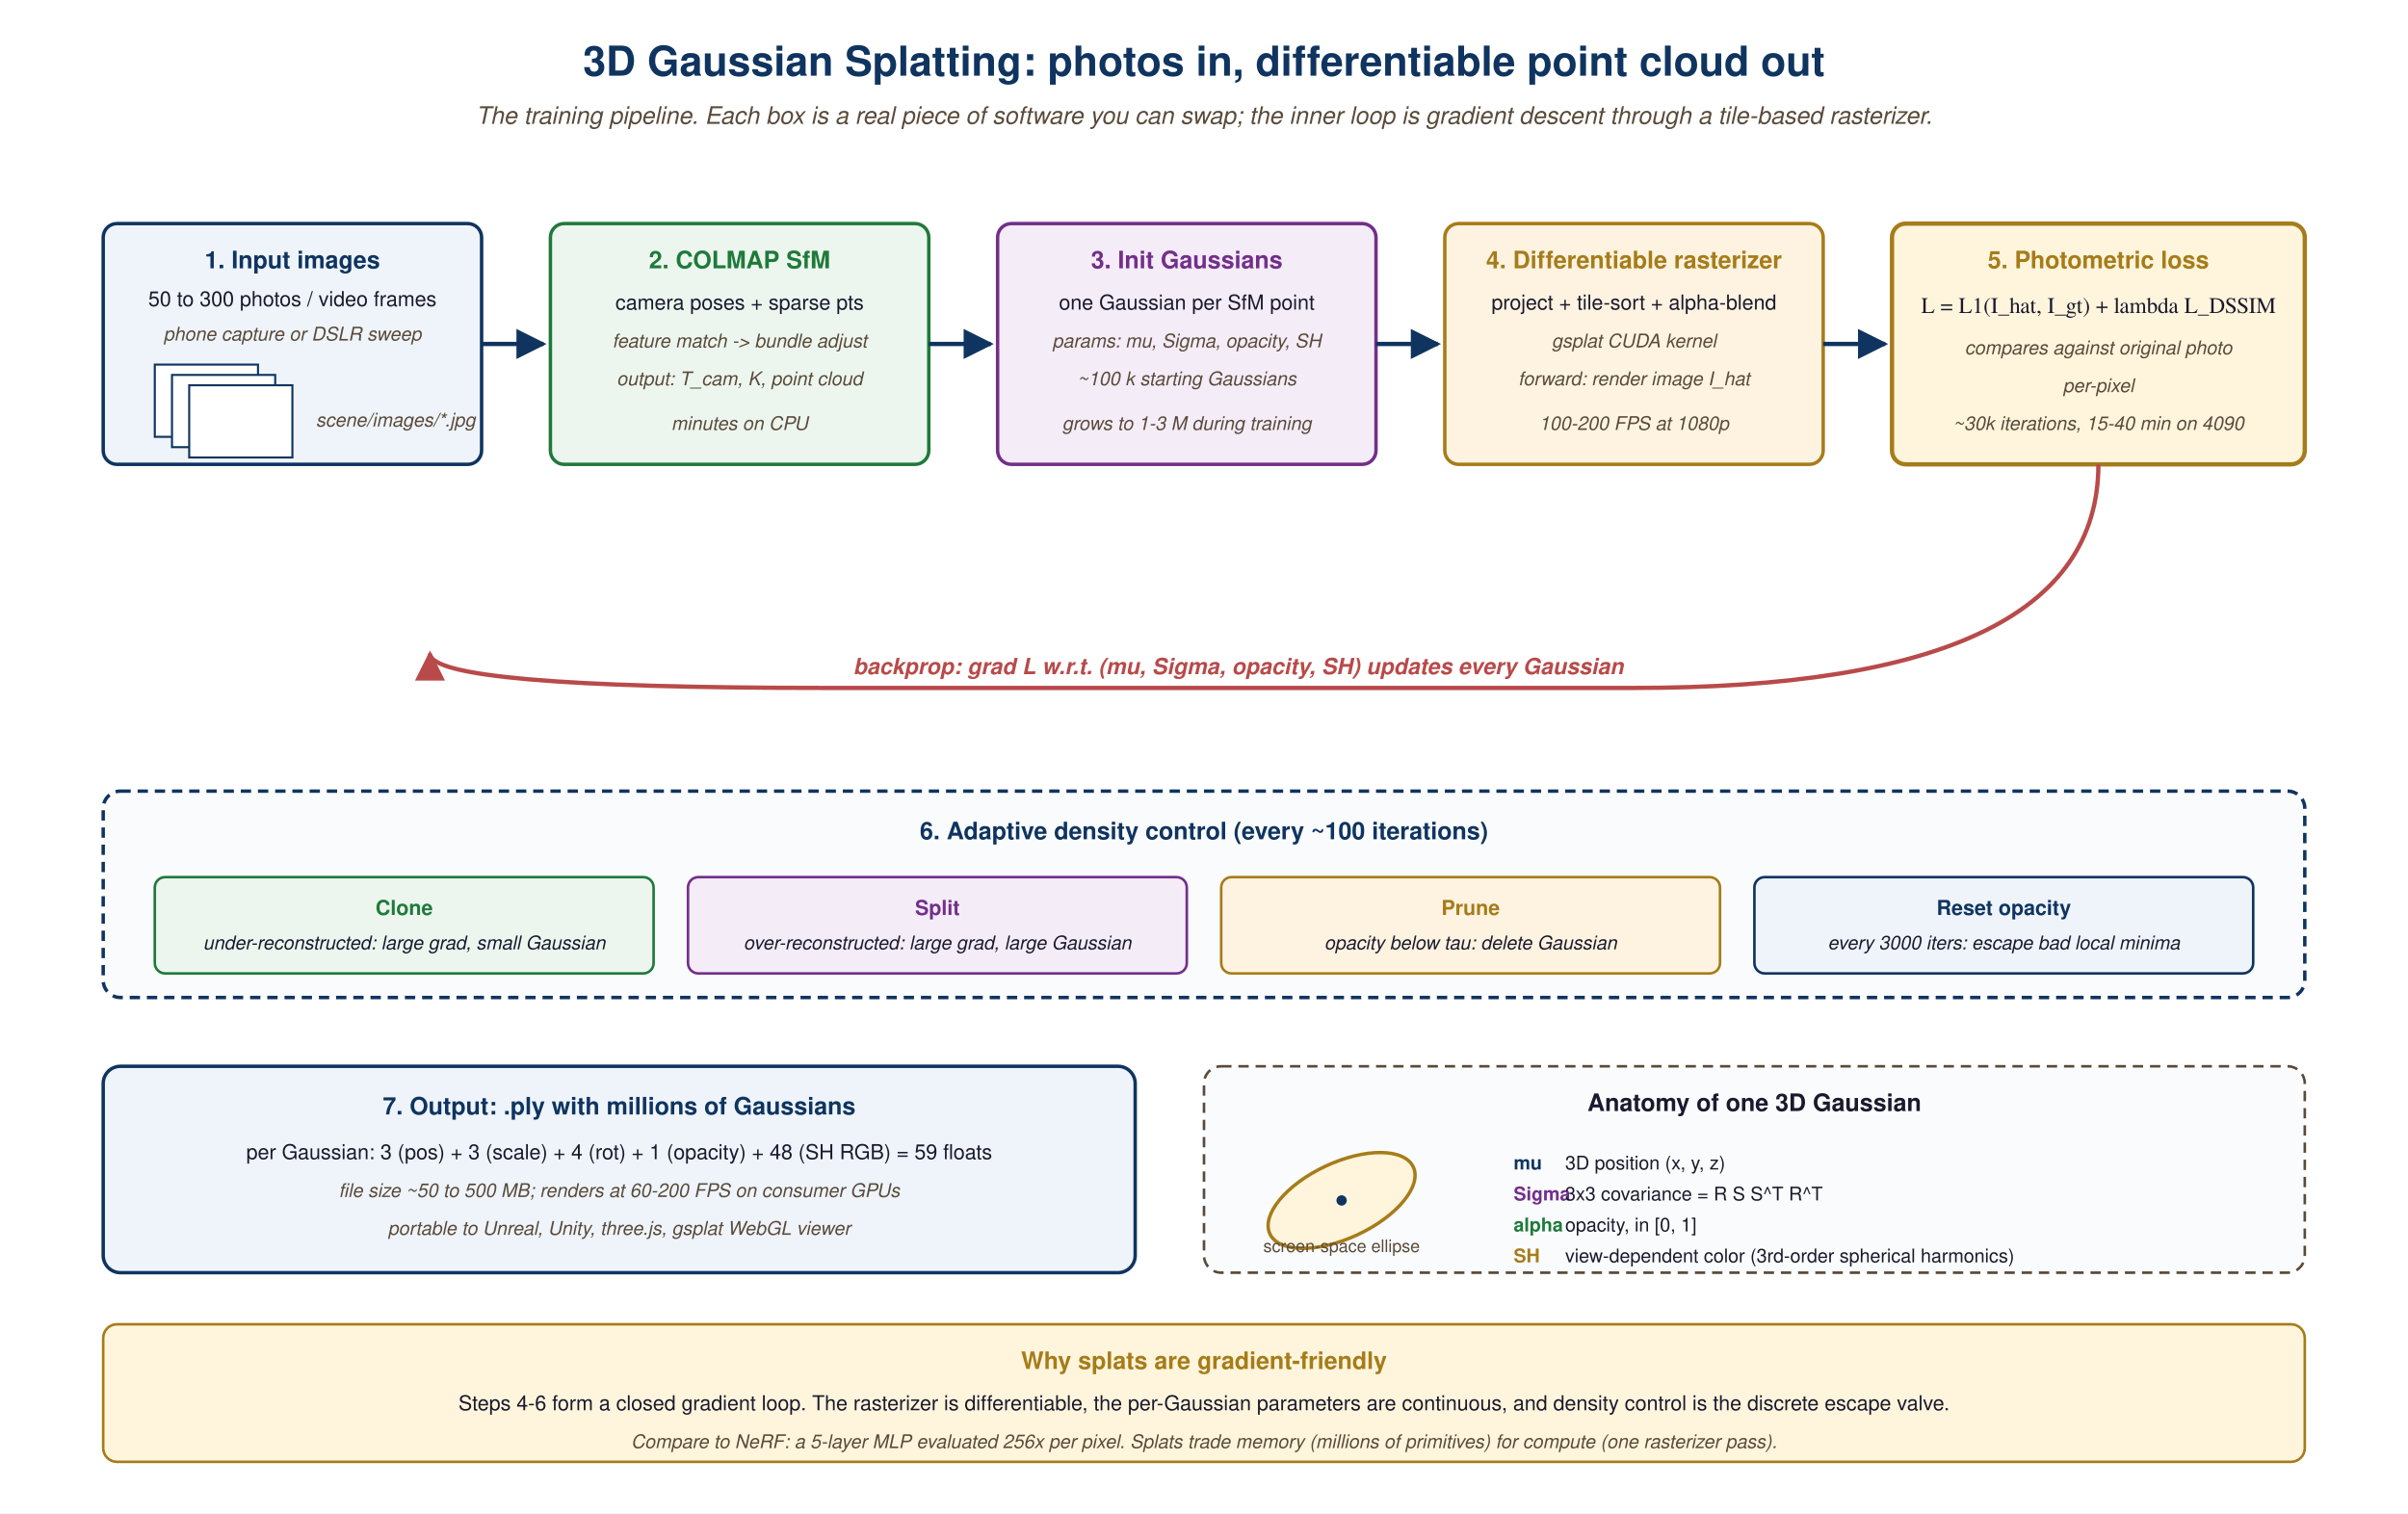
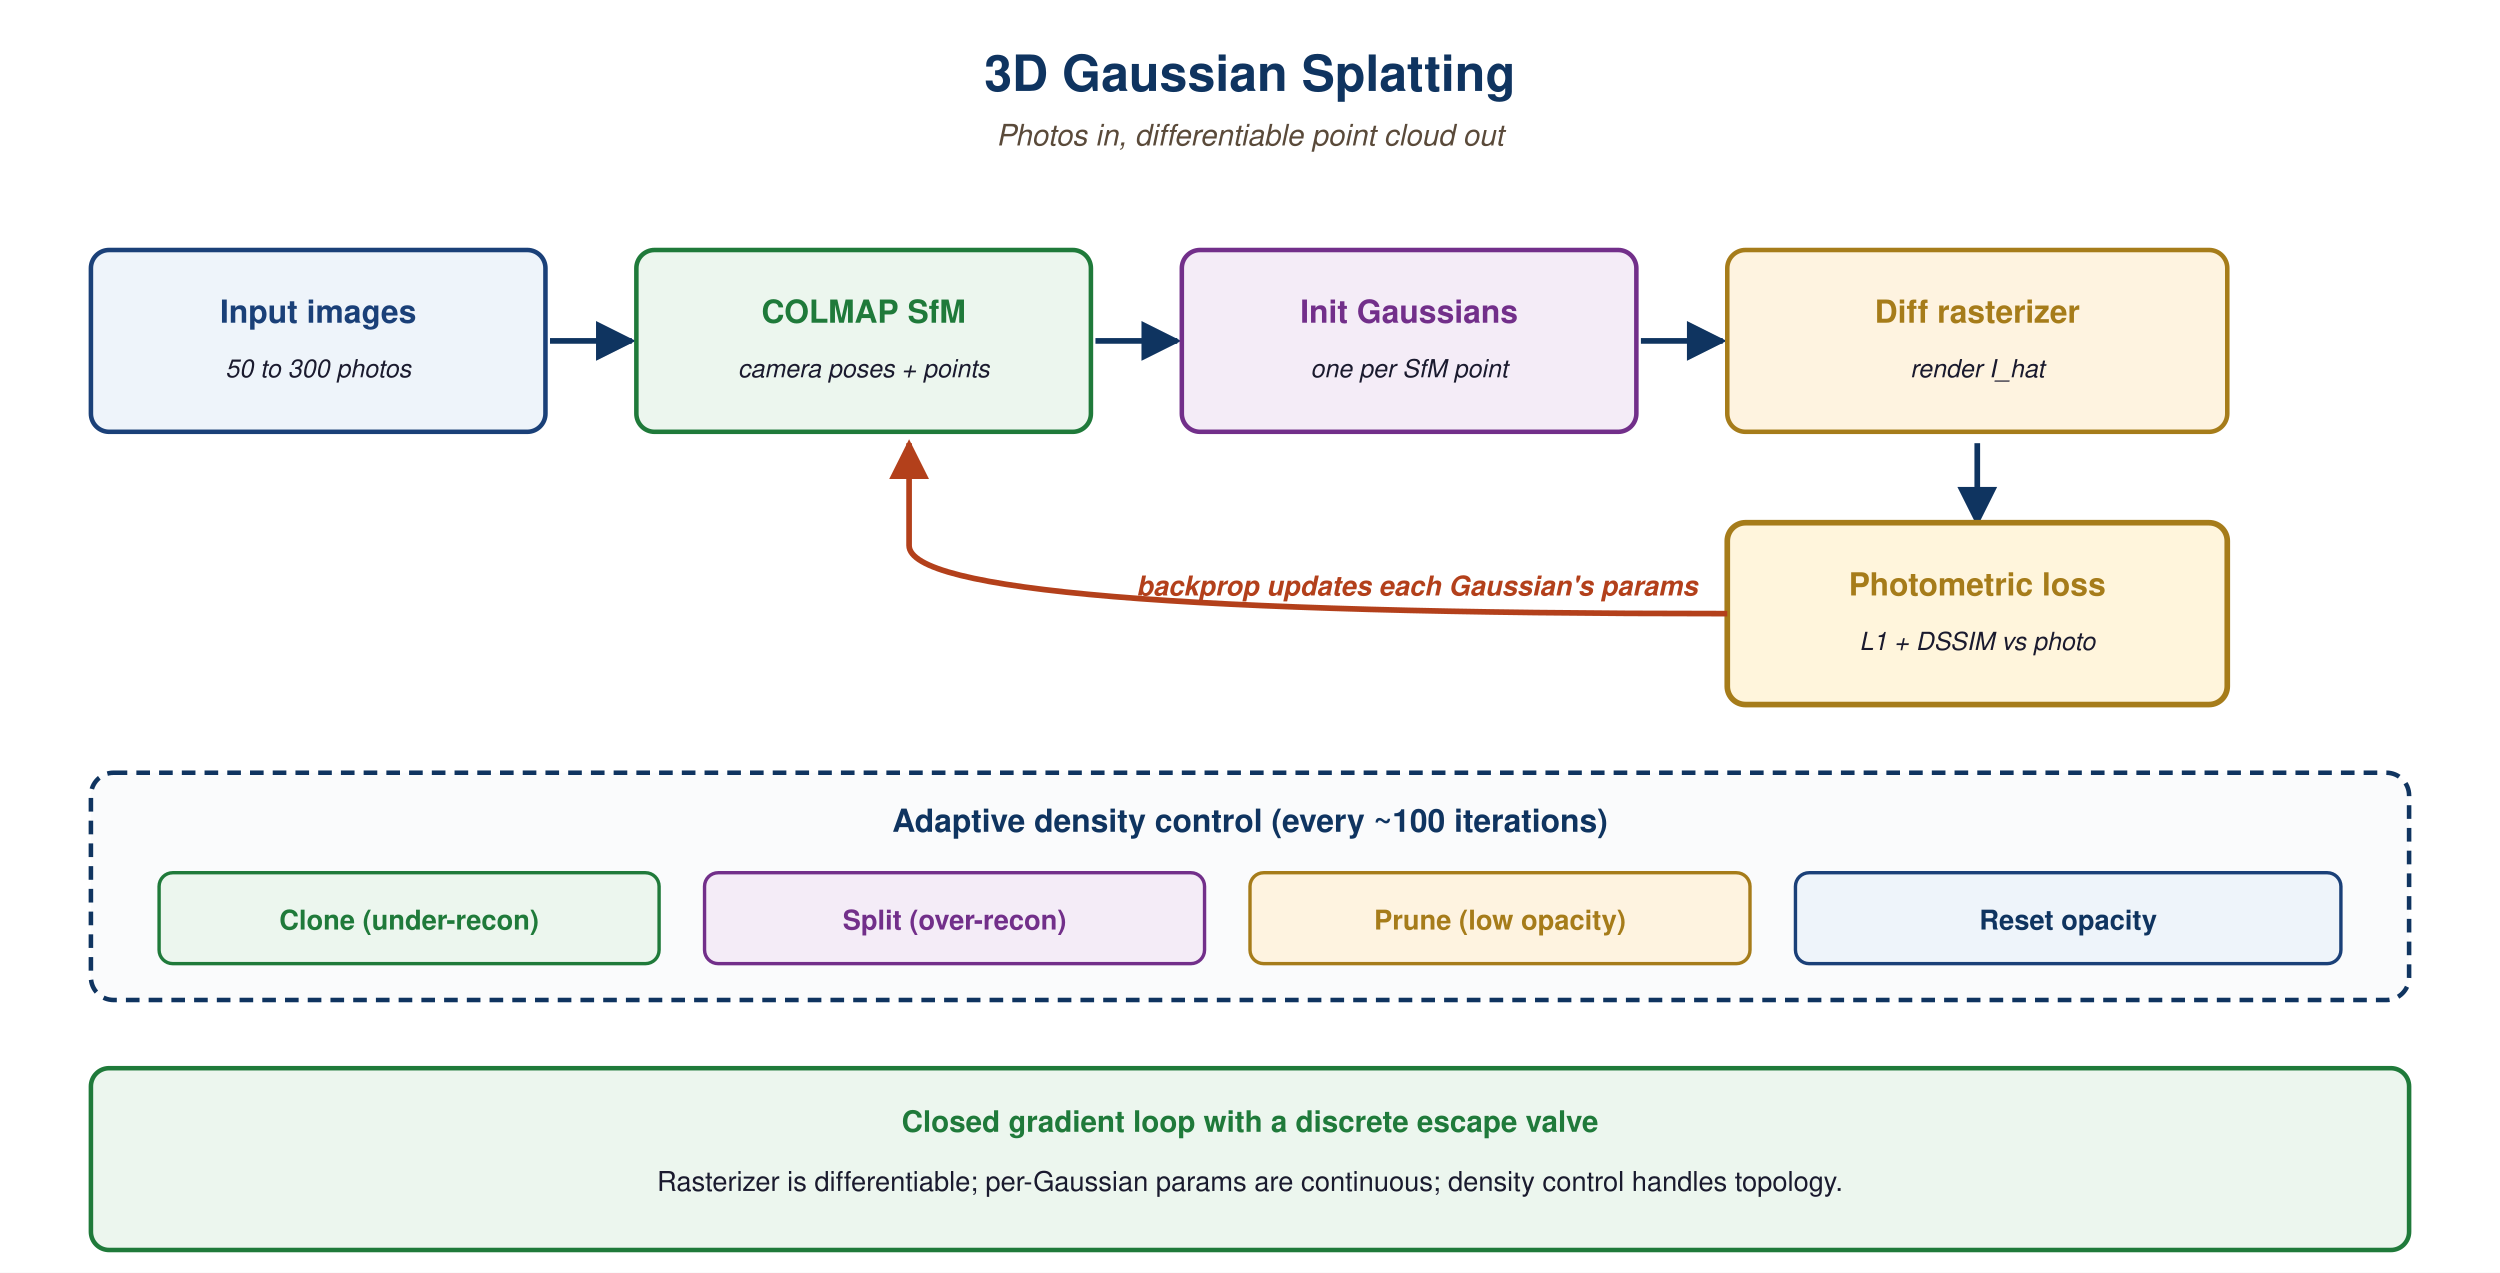
- <svg xmlns="http://www.w3.org/2000/svg" viewBox="0 0 1400 880" font-family="Helvetica, Arial, sans-serif">
-   <rect width="1400" height="880" fill="#ffffff" />
-   <text x="700" y="44" font-size="24" font-weight="700" text-anchor="middle" fill="#0f3460">3D Gaussian Splatting: photos in, differentiable point cloud out</text>
-   <text x="700" y="72" font-size="14" font-style="italic" text-anchor="middle" fill="#5a4a3a">The training pipeline. Each box is a real piece of software you can swap; the inner loop is gradient descent through a tile-based rasterizer.</text>
+ <svg xmlns="http://www.w3.org/2000/svg" viewBox="0 0 1100 560" font-family="Helvetica, Arial, sans-serif">
+   <rect width="1100" height="560" fill="#ffffff" />
  <defs>
-     <marker id="arr3" viewBox="0 0 10 10" refX="9" refY="5" markerWidth="7" markerHeight="7" orient="auto-start-reverse">
+     <marker id="arrGS" viewBox="0 0 10 10" refX="9" refY="5" markerWidth="7" markerHeight="7" orient="auto-start-reverse">
      <path d="M 0 0 L 10 5 L 0 10 z" fill="#0f3460" />
    </marker>
-     <marker id="arr3back" viewBox="0 0 10 10" refX="9" refY="5" markerWidth="7" markerHeight="7" orient="auto-start-reverse">
-       <path d="M 0 0 L 10 5 L 0 10 z" fill="#b94a4a" />
+     <marker id="arrGSback" viewBox="0 0 10 10" refX="9" refY="5" markerWidth="7" markerHeight="7" orient="auto-start-reverse">
+       <path d="M 0 0 L 10 5 L 0 10 z" fill="#b3401b" />
    </marker>
  </defs>
-   <g transform="translate(60, 130)">
-     <rect x="0" y="0" width="220" height="140" rx="8" fill="#eef4fa" stroke="#0f3460" stroke-width="2" />
-     <text x="110" y="26" font-size="14" font-weight="700" text-anchor="middle" fill="#0f3460">1. Input images</text>
-     <text x="110" y="48" font-size="12" text-anchor="middle" fill="#1a1a2e">50 to 300 photos / video frames</text>
-     <text x="110" y="68" font-size="11" font-style="italic" text-anchor="middle" fill="#5a4a3a">phone capture or DSLR sweep</text>
-     <rect x="30" y="82" width="60" height="42" fill="#ffffff" stroke="#0f3460" stroke-width="1.2" />
-     <rect x="40" y="88" width="60" height="42" fill="#ffffff" stroke="#0f3460" stroke-width="1.2" />
-     <rect x="50" y="94" width="60" height="42" fill="#ffffff" stroke="#0f3460" stroke-width="1.2" />
-     <text x="170" y="118" font-size="11" font-style="italic" text-anchor="middle" fill="#5a4a3a">scene/images/*.jpg</text>
+   <text x="550" y="40" font-size="22" font-weight="700" text-anchor="middle" fill="#0f3460">3D Gaussian Splatting</text>
+   <text x="550" y="64" font-size="13" font-style="italic" text-anchor="middle" fill="#5a4a3a">Photos in, differentiable point cloud out</text>
+   <g transform="translate(40, 110)">
+     <rect width="200" height="80" rx="8" fill="#eef4fa" stroke="#1a4078" stroke-width="2" />
+     <text x="100" y="32" font-size="14" font-weight="700" text-anchor="middle" fill="#1a4078">Input images</text>
+     <text x="100" y="56" font-size="11" font-style="italic" text-anchor="middle" fill="#1a1a2e">50 to 300 photos</text>
  </g>
-   <line x1="280" y1="200" x2="316" y2="200" stroke="#0f3460" stroke-width="2.5" marker-end="url(#arr3)" />
-   <g transform="translate(320, 130)">
-     <rect x="0" y="0" width="220" height="140" rx="8" fill="#ecf6ee" stroke="#1f7a3a" stroke-width="2" />
-     <text x="110" y="26" font-size="14" font-weight="700" text-anchor="middle" fill="#1f7a3a">2. COLMAP SfM</text>
-     <text x="110" y="50" font-size="12" text-anchor="middle" fill="#1a1a2e">camera poses + sparse pts</text>
-     <text x="110" y="72" font-size="11" font-style="italic" text-anchor="middle" fill="#5a4a3a">feature match -&gt; bundle adjust</text>
-     <text x="110" y="94" font-size="11" font-style="italic" text-anchor="middle" fill="#5a4a3a">output: T_cam, K, point cloud</text>
-     <text x="110" y="120" font-size="11" font-style="italic" text-anchor="middle" fill="#5a4a3a">minutes on CPU</text>
+   <line x1="242" y1="150" x2="278" y2="150" stroke="#0f3460" stroke-width="2.5" marker-end="url(#arrGS)" />
+   <g transform="translate(280, 110)">
+     <rect width="200" height="80" rx="8" fill="#ecf6ee" stroke="#1f7a3a" stroke-width="2" />
+     <text x="100" y="32" font-size="14" font-weight="700" text-anchor="middle" fill="#1f7a3a">COLMAP SfM</text>
+     <text x="100" y="56" font-size="11" font-style="italic" text-anchor="middle" fill="#1a1a2e">camera poses + points</text>
  </g>
-   <line x1="540" y1="200" x2="576" y2="200" stroke="#0f3460" stroke-width="2.5" marker-end="url(#arr3)" />
-   <g transform="translate(580, 130)">
-     <rect x="0" y="0" width="220" height="140" rx="8" fill="#f4ecf7" stroke="#722f8a" stroke-width="2" />
-     <text x="110" y="26" font-size="14" font-weight="700" text-anchor="middle" fill="#722f8a">3. Init Gaussians</text>
-     <text x="110" y="50" font-size="12" text-anchor="middle" fill="#1a1a2e">one Gaussian per SfM point</text>
-     <text x="110" y="72" font-size="11" font-style="italic" text-anchor="middle" fill="#5a4a3a">params: mu, Sigma, opacity, SH</text>
-     <text x="110" y="94" font-size="11" font-style="italic" text-anchor="middle" fill="#5a4a3a">~100 k starting Gaussians</text>
-     <text x="110" y="120" font-size="11" font-style="italic" text-anchor="middle" fill="#5a4a3a">grows to 1-3 M during training</text>
+   <line x1="482" y1="150" x2="518" y2="150" stroke="#0f3460" stroke-width="2.5" marker-end="url(#arrGS)" />
+   <g transform="translate(520, 110)">
+     <rect width="200" height="80" rx="8" fill="#f4ecf7" stroke="#722f8a" stroke-width="2" />
+     <text x="100" y="32" font-size="14" font-weight="700" text-anchor="middle" fill="#722f8a">Init Gaussians</text>
+     <text x="100" y="56" font-size="11" font-style="italic" text-anchor="middle" fill="#1a1a2e">one per SfM point</text>
  </g>
-   <line x1="800" y1="200" x2="836" y2="200" stroke="#0f3460" stroke-width="2.5" marker-end="url(#arr3)" />
-   <g transform="translate(840, 130)">
-     <rect x="0" y="0" width="220" height="140" rx="8" fill="#fef3e0" stroke="#a67c1a" stroke-width="2" />
-     <text x="110" y="26" font-size="14" font-weight="700" text-anchor="middle" fill="#a67c1a">4. Differentiable rasterizer</text>
-     <text x="110" y="50" font-size="12" text-anchor="middle" fill="#1a1a2e">project + tile-sort + alpha-blend</text>
-     <text x="110" y="72" font-size="11" font-style="italic" text-anchor="middle" fill="#5a4a3a">gsplat CUDA kernel</text>
-     <text x="110" y="94" font-size="11" font-style="italic" text-anchor="middle" fill="#5a4a3a">forward: render image I_hat</text>
-     <text x="110" y="120" font-size="11" font-style="italic" text-anchor="middle" fill="#5a4a3a">100-200 FPS at 1080p</text>
+   <line x1="722" y1="150" x2="758" y2="150" stroke="#0f3460" stroke-width="2.5" marker-end="url(#arrGS)" />
+   <g transform="translate(760, 110)">
+     <rect width="220" height="80" rx="8" fill="#fef3e0" stroke="#a67c1a" stroke-width="2" />
+     <text x="110" y="32" font-size="14" font-weight="700" text-anchor="middle" fill="#a67c1a">Diff rasterizer</text>
+     <text x="110" y="56" font-size="11" font-style="italic" text-anchor="middle" fill="#1a1a2e">render I_hat</text>
  </g>
-   <line x1="1060" y1="200" x2="1096" y2="200" stroke="#0f3460" stroke-width="2.5" marker-end="url(#arr3)" />
-   <g transform="translate(1100, 130)">
-     <rect x="0" y="0" width="240" height="140" rx="8" fill="#fff5dc" stroke="#a67c1a" stroke-width="2.5" />
-     <text x="120" y="26" font-size="14" font-weight="700" text-anchor="middle" fill="#a67c1a">5. Photometric loss</text>
-     <text x="120" y="52" font-size="13" font-family="Cambria, Cambria Math, serif" text-anchor="middle" fill="#1a1a2e">L = L1(I_hat, I_gt) + lambda L_DSSIM</text>
-     <text x="120" y="76" font-size="11" font-style="italic" text-anchor="middle" fill="#5a4a3a">compares against original photo</text>
-     <text x="120" y="98" font-size="11" font-style="italic" text-anchor="middle" fill="#5a4a3a">per-pixel</text>
-     <text x="120" y="120" font-size="11" font-style="italic" text-anchor="middle" fill="#5a4a3a">~30k iterations, 15-40 min on 4090</text>
+   <line x1="870" y1="195" x2="870" y2="230" stroke="#0f3460" stroke-width="2.5" marker-end="url(#arrGS)" />
+   <g transform="translate(760, 230)">
+     <rect width="220" height="80" rx="8" fill="#fff5dc" stroke="#a67c1a" stroke-width="2.5" />
+     <text x="110" y="32" font-size="14" font-weight="700" text-anchor="middle" fill="#a67c1a">Photometric loss</text>
+     <text x="110" y="56" font-size="11" font-style="italic" text-anchor="middle" fill="#1a1a2e">L1 + DSSIM vs photo</text>
  </g>
-   <path d="M 1220 270 Q 1220 400 950 400 Q 700 400 480 400 Q 250 400 250 380" fill="none" stroke="#b94a4a" stroke-width="2.5" marker-end="url(#arr3back)" />
-   <text x="720" y="392" font-size="13" font-style="italic" font-weight="700" text-anchor="middle" fill="#b94a4a">backprop: grad L w.r.t. (mu, Sigma, opacity, SH) updates every Gaussian</text>
-   <g transform="translate(60, 460)">
-     <rect x="0" y="0" width="1280" height="120" rx="10" fill="#fafbfc" stroke="#0f3460" stroke-width="2" stroke-dasharray="6,4" />
-     <text x="640" y="28" font-size="14" font-weight="700" text-anchor="middle" fill="#0f3460">6. Adaptive density control (every ~100 iterations)</text>
-     <g transform="translate(30, 50)">
-       <rect x="0" y="0" width="290" height="56" rx="6" fill="#ecf6ee" stroke="#1f7a3a" stroke-width="1.5" />
-       <text x="145" y="22" font-size="12" font-weight="700" text-anchor="middle" fill="#1f7a3a">Clone</text>
-       <text x="145" y="42" font-size="11" font-style="italic" text-anchor="middle" fill="#1a1a2e">under-reconstructed: large grad, small Gaussian</text>
-     </g>
-     <g transform="translate(340, 50)">
-       <rect x="0" y="0" width="290" height="56" rx="6" fill="#f4ecf7" stroke="#722f8a" stroke-width="1.5" />
-       <text x="145" y="22" font-size="12" font-weight="700" text-anchor="middle" fill="#722f8a">Split</text>
-       <text x="145" y="42" font-size="11" font-style="italic" text-anchor="middle" fill="#1a1a2e">over-reconstructed: large grad, large Gaussian</text>
-     </g>
-     <g transform="translate(650, 50)">
-       <rect x="0" y="0" width="290" height="56" rx="6" fill="#fef3e0" stroke="#a67c1a" stroke-width="1.5" />
-       <text x="145" y="22" font-size="12" font-weight="700" text-anchor="middle" fill="#a67c1a">Prune</text>
-       <text x="145" y="42" font-size="11" font-style="italic" text-anchor="middle" fill="#1a1a2e">opacity below tau: delete Gaussian</text>
-     </g>
-     <g transform="translate(960, 50)">
-       <rect x="0" y="0" width="290" height="56" rx="6" fill="#eef4fa" stroke="#0f3460" stroke-width="1.5" />
-       <text x="145" y="22" font-size="12" font-weight="700" text-anchor="middle" fill="#0f3460">Reset opacity</text>
-       <text x="145" y="42" font-size="11" font-style="italic" text-anchor="middle" fill="#1a1a2e">every 3000 iters: escape bad local minima</text>
-     </g>
+   <path d="M 760 270 Q 400 270 400 240 L 400 195" fill="none" stroke="#b3401b" stroke-width="2.5" marker-end="url(#arrGSback)" />
+   <text x="500" y="262" font-size="12" font-weight="700" font-style="italic" fill="#b3401b">backprop updates each Gaussian's params</text>
+   <g transform="translate(40, 340)">
+     <rect width="1020" height="100" rx="10" fill="#fafbfc" stroke="#0f3460" stroke-width="2" stroke-dasharray="6,4" />
+     <text x="510" y="26" font-size="14" font-weight="700" text-anchor="middle" fill="#0f3460">Adaptive density control (every ~100 iterations)</text>
+     <rect x="30" y="44" width="220" height="40" rx="6" fill="#ecf6ee" stroke="#1f7a3a" stroke-width="1.5" />
+     <text x="140" y="69" font-size="12" font-weight="700" text-anchor="middle" fill="#1f7a3a">Clone (under-recon)</text>
+     <rect x="270" y="44" width="220" height="40" rx="6" fill="#f4ecf7" stroke="#722f8a" stroke-width="1.5" />
+     <text x="380" y="69" font-size="12" font-weight="700" text-anchor="middle" fill="#722f8a">Split (over-recon)</text>
+     <rect x="510" y="44" width="220" height="40" rx="6" fill="#fef3e0" stroke="#a67c1a" stroke-width="1.5" />
+     <text x="620" y="69" font-size="12" font-weight="700" text-anchor="middle" fill="#a67c1a">Prune (low opacity)</text>
+     <rect x="750" y="44" width="240" height="40" rx="6" fill="#eef4fa" stroke="#1a4078" stroke-width="1.5" />
+     <text x="870" y="69" font-size="12" font-weight="700" text-anchor="middle" fill="#0f3460">Reset opacity</text>
  </g>
-   <g transform="translate(60, 620)">
-     <rect x="0" y="0" width="600" height="120" rx="10" fill="#eef4fa" stroke="#0f3460" stroke-width="2" />
-     <text x="300" y="28" font-size="14" font-weight="700" text-anchor="middle" fill="#0f3460">7. Output: .ply with millions of Gaussians</text>
-     <text x="300" y="54" font-size="12" text-anchor="middle" fill="#1a1a2e">per Gaussian: 3 (pos) + 3 (scale) + 4 (rot) + 1 (opacity) + 48 (SH RGB) = 59 floats</text>
-     <text x="300" y="76" font-size="11" font-style="italic" text-anchor="middle" fill="#5a4a3a">file size ~50 to 500 MB; renders at 60-200 FPS on consumer GPUs</text>
-     <text x="300" y="98" font-size="11" font-style="italic" text-anchor="middle" fill="#5a4a3a">portable to Unreal, Unity, three.js, gsplat WebGL viewer</text>
-   </g>
-   <g transform="translate(700, 620)">
-     <rect x="0" y="0" width="640" height="120" rx="10" fill="#fafbfc" stroke="#5a4a3a" stroke-width="1.5" stroke-dasharray="6,4" />
-     <text x="320" y="26" font-size="14" font-weight="700" text-anchor="middle" fill="#1a1a2e">Anatomy of one 3D Gaussian</text>
-     <ellipse cx="80" cy="78" rx="46" ry="22" fill="#fff5dc" stroke="#a67c1a" stroke-width="2" transform="rotate(-25 80 78)" />
-     <circle cx="80" cy="78" r="3" fill="#0f3460" />
-     <text x="80" y="108" font-size="10" text-anchor="middle" fill="#5a4a3a">screen-space ellipse</text>
-     <text x="180" y="60" font-size="11" font-weight="700" fill="#0f3460">mu</text>
-     <text x="210" y="60" font-size="11" fill="#1a1a2e">3D position (x, y, z)</text>
-     <text x="180" y="78" font-size="11" font-weight="700" fill="#722f8a">Sigma</text>
-     <text x="210" y="78" font-size="11" fill="#1a1a2e">3x3 covariance = R S S^T R^T</text>
-     <text x="180" y="96" font-size="11" font-weight="700" fill="#1f7a3a">alpha</text>
-     <text x="210" y="96" font-size="11" fill="#1a1a2e">opacity, in [0, 1]</text>
-     <text x="180" y="114" font-size="11" font-weight="700" fill="#a67c1a">SH</text>
-     <text x="210" y="114" font-size="11" fill="#1a1a2e">view-dependent color (3rd-order spherical harmonics)</text>
-   </g>
-   <g transform="translate(60, 770)">
-     <rect x="0" y="0" width="1280" height="80" rx="8" fill="#fff5dc" stroke="#a67c1a" stroke-width="1.5" />
-     <text x="640" y="26" font-size="14" font-weight="700" text-anchor="middle" fill="#a67c1a">Why splats are gradient-friendly</text>
-     <text x="640" y="50" font-size="12" text-anchor="middle" fill="#1a1a2e">Steps 4-6 form a closed gradient loop. The rasterizer is differentiable, the per-Gaussian parameters are continuous, and density control is the discrete escape valve.</text>
-     <text x="640" y="72" font-size="11" font-style="italic" text-anchor="middle" fill="#5a4a3a">Compare to NeRF: a 5-layer MLP evaluated 256x per pixel. Splats trade memory (millions of primitives) for compute (one rasterizer pass).</text>
+   <g transform="translate(40, 470)">
+     <rect width="1020" height="80" rx="8" fill="#ecf6ee" stroke="#1f7a3a" stroke-width="2" />
+     <text x="510" y="28" font-size="13" font-weight="700" text-anchor="middle" fill="#1f7a3a">Closed gradient loop with a discrete escape valve</text>
+     <text x="510" y="54" font-size="12" text-anchor="middle" fill="#1a1a2e">Rasterizer is differentiable; per-Gaussian params are continuous; density control handles topology.</text>
  </g>
</svg>
